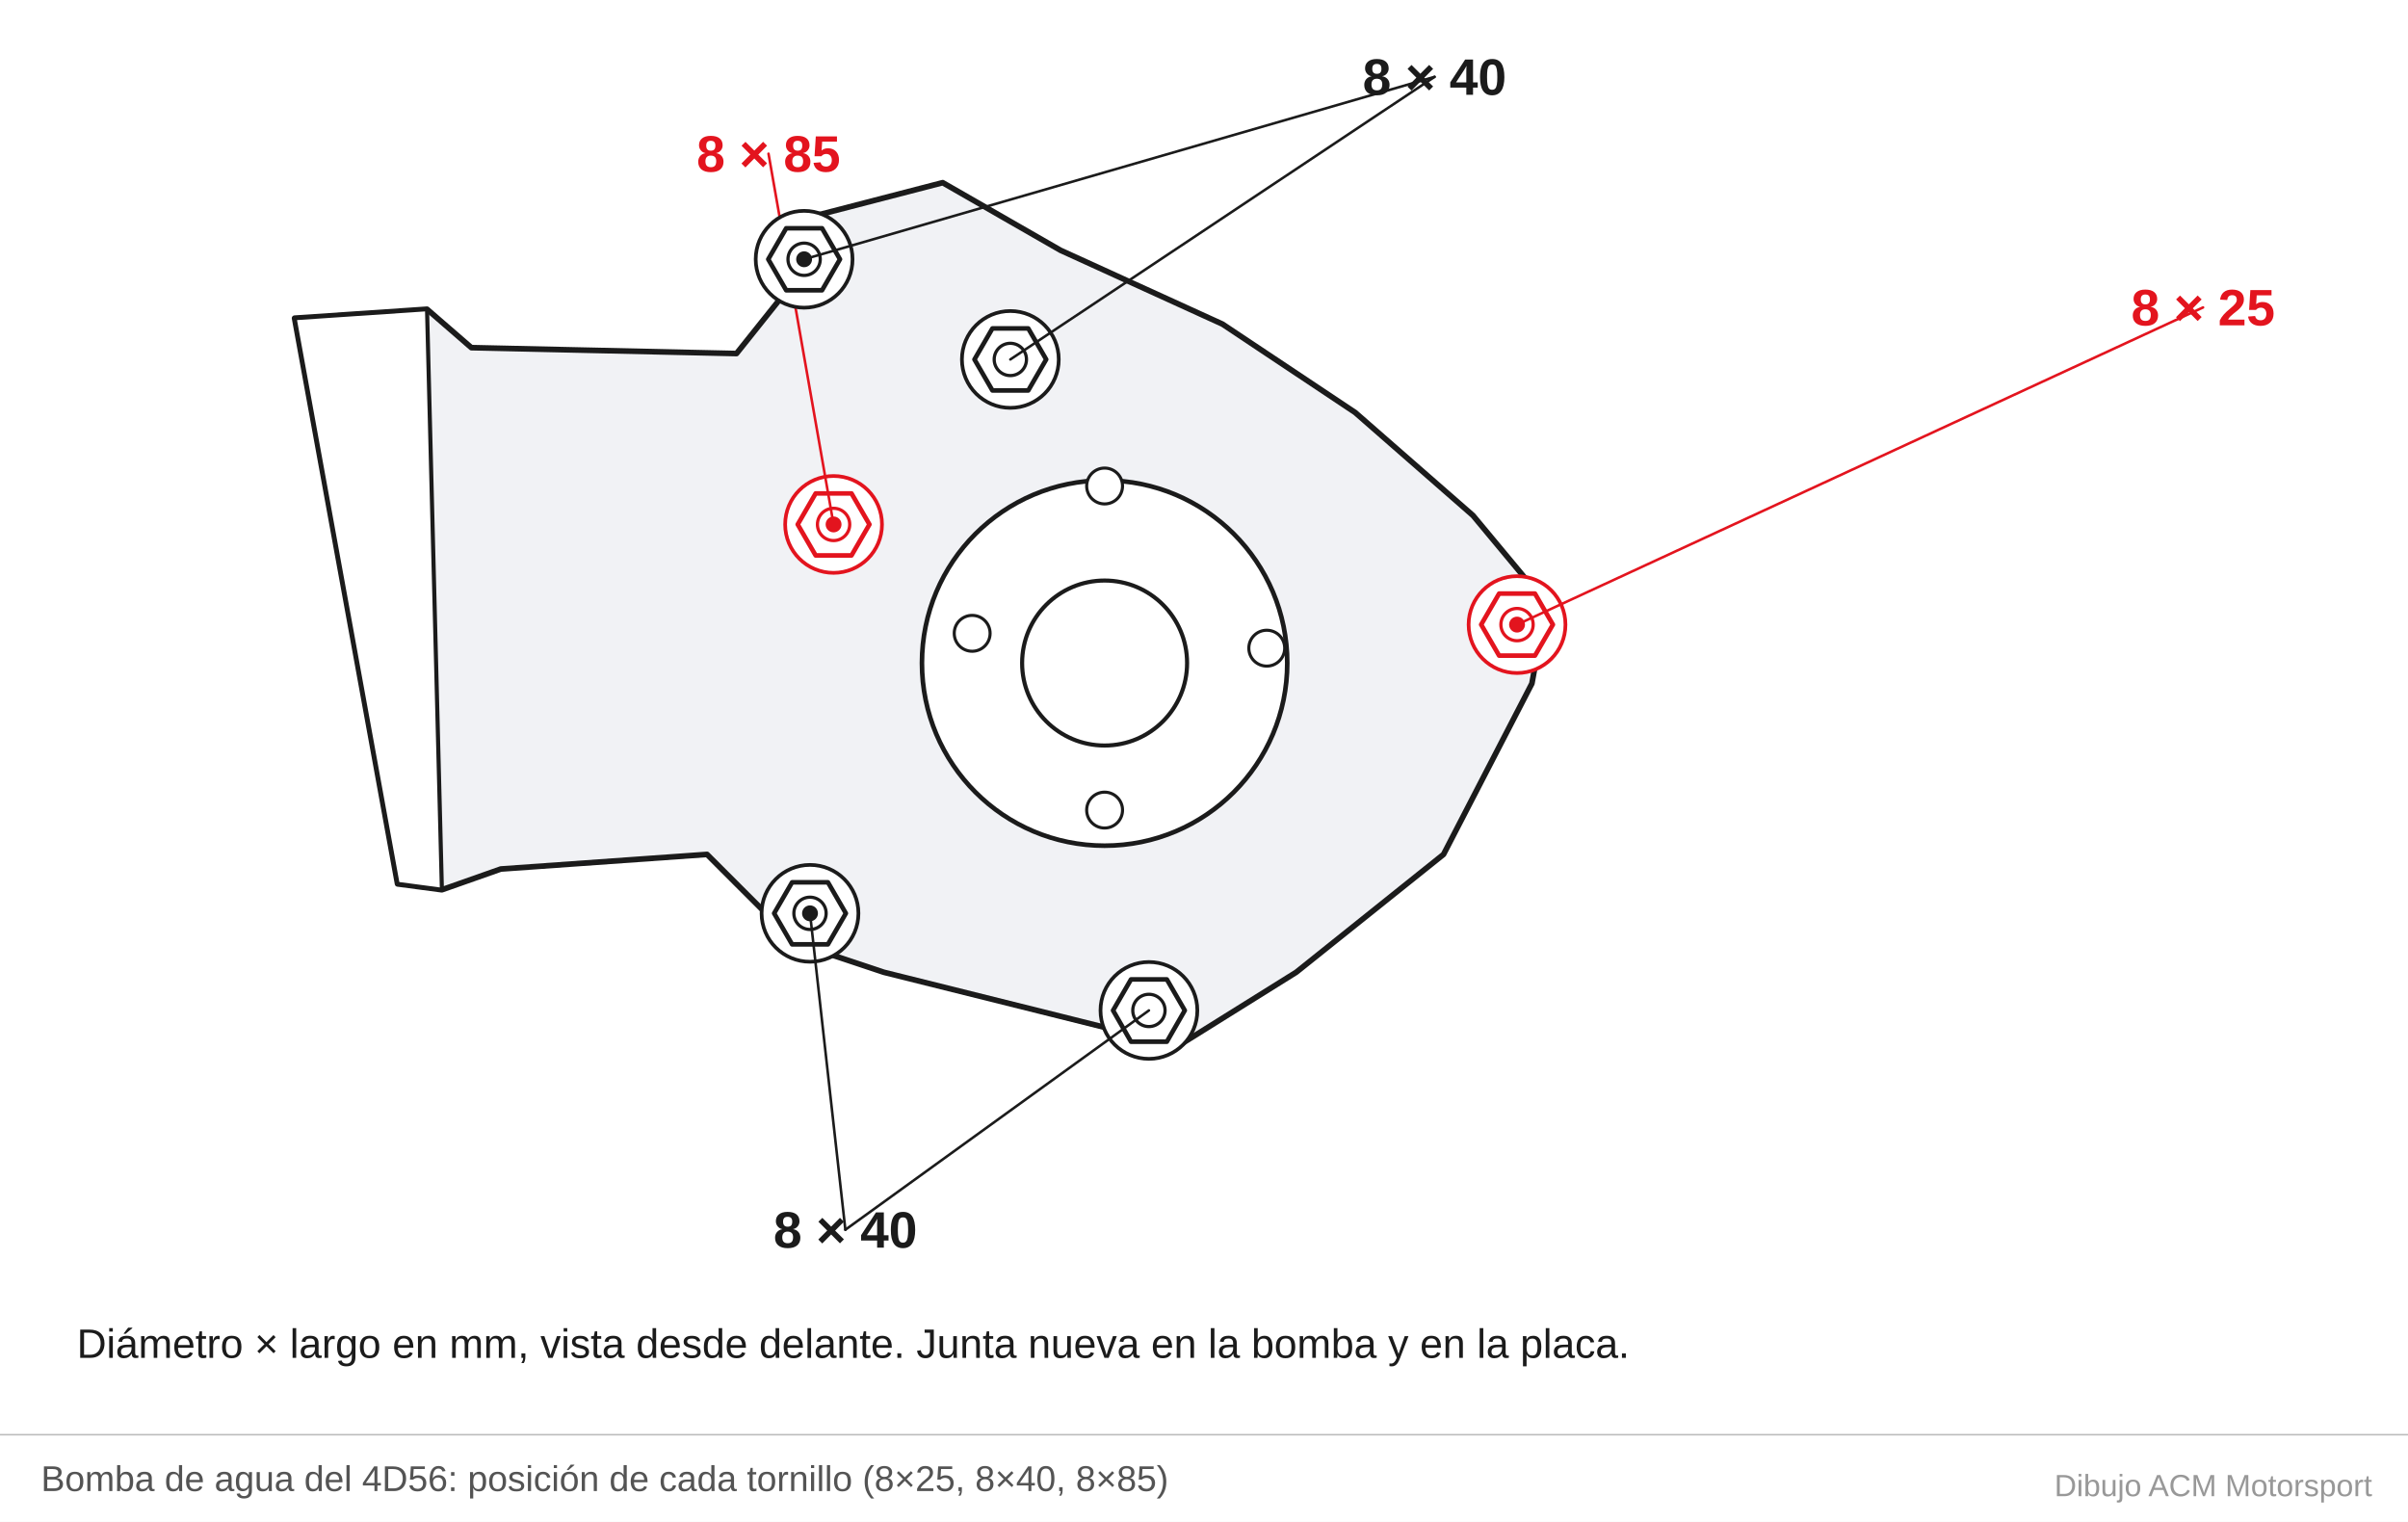
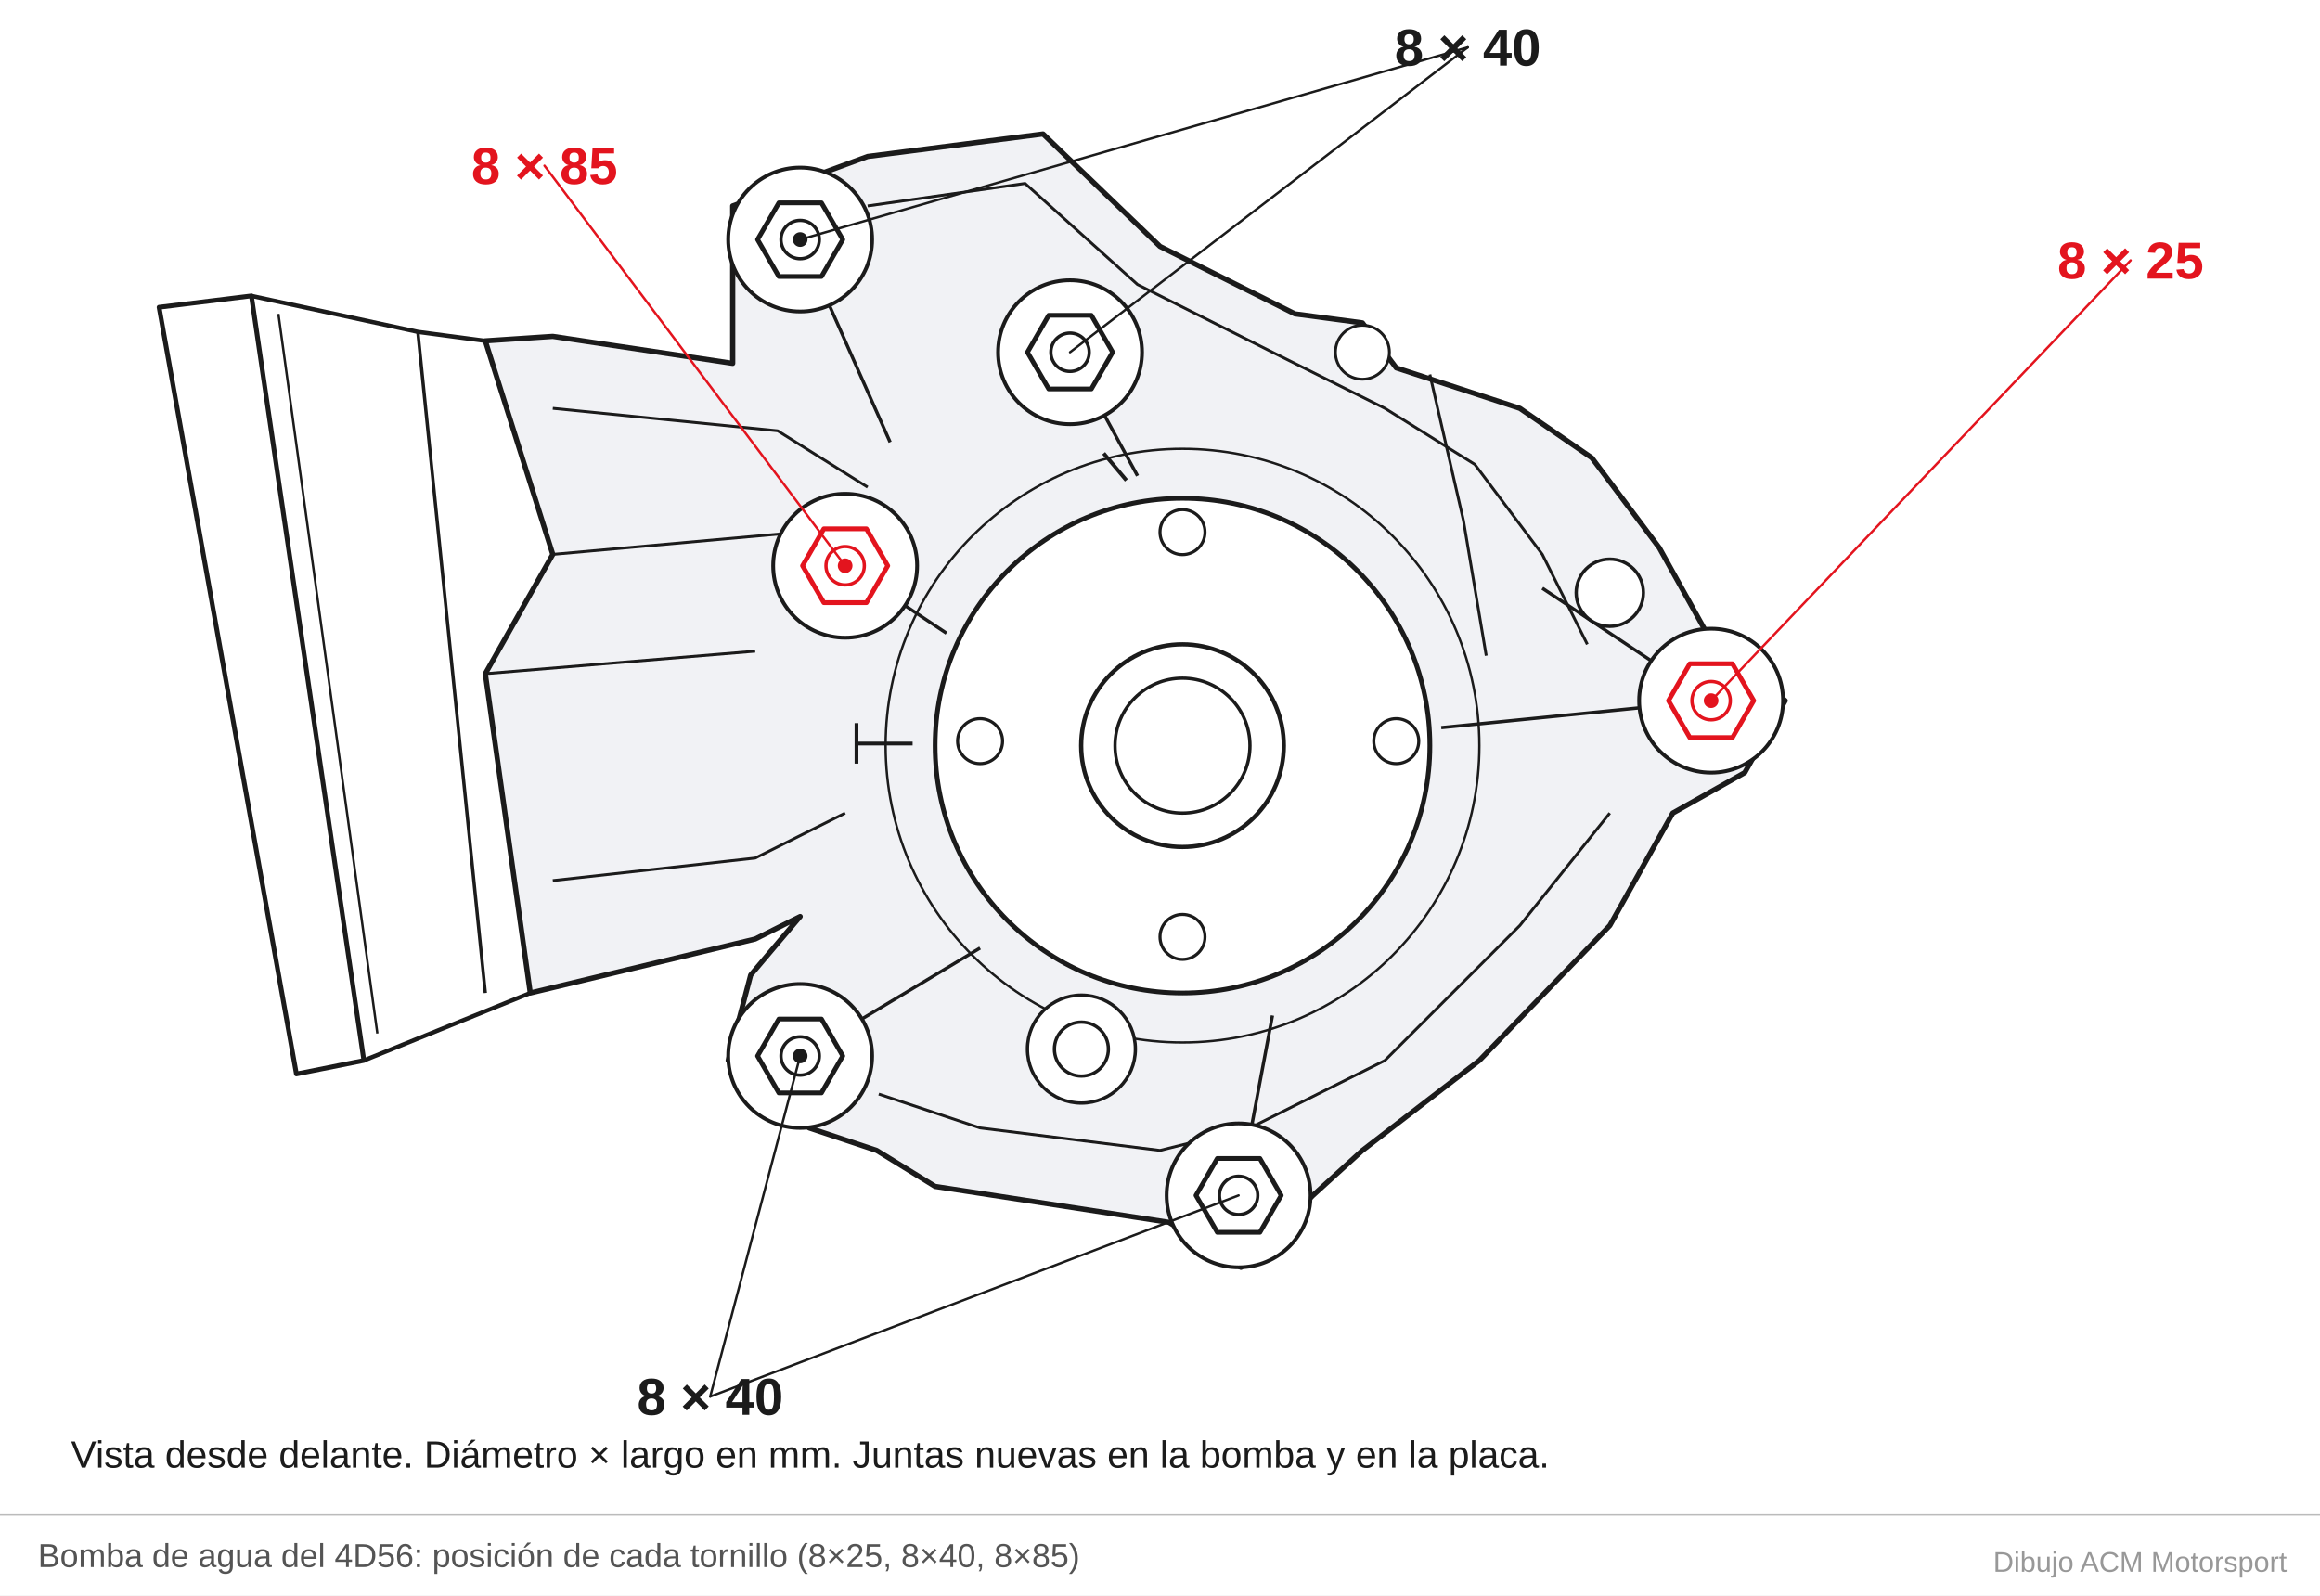
- <svg xmlns="http://www.w3.org/2000/svg" viewBox="0 0 940 594" width="940" height="594" font-family="Arial, Helvetica, sans-serif">
-   <rect width="940" height="594" fill="#fff" />
-   <polygon points="115,124.2 166.7,120.7 184,135.7 287.5,138 310.5,109.2 310.5,86.2 368,71.3 414,97.7 477.2,126.5 529,161 575,201.2 603.7,235.7 598,266.8 563.5,333.5 506,379.5 460,408.2 414,396.7 345,379.5 310.5,368 276,333.5 195.5,339.2 172.5,347.3 155.2,345" fill="#f1f2f5" stroke="#1b1b1b" stroke-width="2.2" stroke-linejoin="round" />
-   <polygon points="115,124.2 166.7,120.7 172.5,347.3 155.2,345" fill="#fff" stroke="#1b1b1b" stroke-width="1.6" stroke-linejoin="round" />
-   <circle cx="431.2" cy="258.8" r="71.3" fill="#fff" stroke="#1b1b1b" stroke-width="1.8" />
-   <circle cx="431.2" cy="258.8" r="32.2" fill="#fff" stroke="#1b1b1b" stroke-width="1.6" />
-   <circle cx="431.2" cy="189.7" r="7" fill="#fff" stroke="#1b1b1b" stroke-width="1.2" />
-   <circle cx="379.5" cy="247.2" r="7" fill="#fff" stroke="#1b1b1b" stroke-width="1.2" />
-   <circle cx="494.5" cy="253" r="7" fill="#fff" stroke="#1b1b1b" stroke-width="1.2" />
-   <circle cx="431.2" cy="316.2" r="7" fill="#fff" stroke="#1b1b1b" stroke-width="1.2" />
-   <circle cx="325.4" cy="204.7" r="18.9" fill="#fff" stroke="#e3141e" stroke-width="1.44" />
-   <polygon points="339.4,204.7 332.4,216.8 318.4,216.8 311.4,204.7 318.4,192.6 332.4,192.6" fill="#fff" stroke="#e3141e" stroke-width="1.8" stroke-linejoin="round" />
-   <circle cx="325.4" cy="204.7" r="6.3" fill="#fff" stroke="#e3141e" stroke-width="1.26" />
-   <line x1="325.4" y1="204.7" x2="300" y2="60" stroke="#e3141e" stroke-width="1" stroke-linecap="round" />
-   <circle cx="325.4" cy="204.7" r="2.6" fill="#e3141e" stroke="#e3141e" stroke-width="1" />
-   <text x="300" y="67" font-size="20" fill="#e3141e" text-anchor="middle" font-weight="700">8 × 85</text>
-   <circle cx="313.9" cy="101.2" r="18.9" fill="#fff" stroke="#1b1b1b" stroke-width="1.44" />
-   <polygon points="327.9,101.2 320.9,113.3 306.9,113.3 299.9,101.2 306.9,89.1 320.9,89.1" fill="#fff" stroke="#1b1b1b" stroke-width="1.8" stroke-linejoin="round" />
-   <circle cx="313.9" cy="101.2" r="6.3" fill="#fff" stroke="#1b1b1b" stroke-width="1.26" />
-   <line x1="313.9" y1="101.2" x2="560" y2="30" stroke="#1b1b1b" stroke-width="1" stroke-linecap="round" />
-   <circle cx="313.9" cy="101.2" r="2.6" fill="#1b1b1b" stroke="#1b1b1b" stroke-width="1" />
-   <text x="560" y="37" font-size="20" fill="#1b1b1b" text-anchor="middle" font-weight="700">8 × 40</text>
-   <circle cx="394.4" cy="140.3" r="18.9" fill="#fff" stroke="#1b1b1b" stroke-width="1.44" />
-   <polygon points="408.4,140.3 401.4,152.4 387.4,152.4 380.4,140.3 387.4,128.2 401.4,128.2" fill="#fff" stroke="#1b1b1b" stroke-width="1.8" stroke-linejoin="round" />
-   <circle cx="394.4" cy="140.3" r="6.3" fill="#fff" stroke="#1b1b1b" stroke-width="1.26" />
-   <line x1="394.4" y1="140.3" x2="560" y2="30" stroke="#1b1b1b" stroke-width="1" stroke-linecap="round" />
-   <circle cx="316.2" cy="356.5" r="18.9" fill="#fff" stroke="#1b1b1b" stroke-width="1.44" />
-   <polygon points="330.2,356.5 323.2,368.6 309.2,368.6 302.2,356.5 309.2,344.4 323.2,344.4" fill="#fff" stroke="#1b1b1b" stroke-width="1.8" stroke-linejoin="round" />
-   <circle cx="316.2" cy="356.5" r="6.3" fill="#fff" stroke="#1b1b1b" stroke-width="1.26" />
-   <line x1="316.2" y1="356.5" x2="330" y2="480" stroke="#1b1b1b" stroke-width="1" stroke-linecap="round" />
-   <circle cx="316.2" cy="356.5" r="2.6" fill="#1b1b1b" stroke="#1b1b1b" stroke-width="1" />
-   <text x="330" y="487" font-size="20" fill="#1b1b1b" text-anchor="middle" font-weight="700">8 × 40</text>
-   <circle cx="448.5" cy="394.4" r="18.9" fill="#fff" stroke="#1b1b1b" stroke-width="1.44" />
-   <polygon points="462.5,394.4 455.5,406.6 441.5,406.6 434.5,394.4 441.5,382.3 455.5,382.3" fill="#fff" stroke="#1b1b1b" stroke-width="1.8" stroke-linejoin="round" />
-   <circle cx="448.5" cy="394.4" r="6.3" fill="#fff" stroke="#1b1b1b" stroke-width="1.26" />
-   <line x1="448.5" y1="394.4" x2="330" y2="480" stroke="#1b1b1b" stroke-width="1" stroke-linecap="round" />
-   <circle cx="592.2" cy="243.8" r="18.9" fill="#fff" stroke="#e3141e" stroke-width="1.44" />
-   <polygon points="606.2,243.8 599.2,255.9 585.2,255.9 578.2,243.8 585.2,231.7 599.2,231.7" fill="#fff" stroke="#e3141e" stroke-width="1.8" stroke-linejoin="round" />
-   <circle cx="592.2" cy="243.8" r="6.3" fill="#fff" stroke="#e3141e" stroke-width="1.26" />
-   <line x1="592.2" y1="243.8" x2="860" y2="120" stroke="#e3141e" stroke-width="1" stroke-linecap="round" />
-   <circle cx="592.2" cy="243.8" r="2.6" fill="#e3141e" stroke="#e3141e" stroke-width="1" />
-   <text x="860" y="127" font-size="20" fill="#e3141e" text-anchor="middle" font-weight="700">8 × 25</text>
-   <text x="30" y="530" font-size="16" fill="#1b1b1b" text-anchor="start" font-weight="400">Diámetro × largo en mm, vista desde delante. Junta nueva en la bomba y en la placa.</text>
-   <line x1="0" y1="560" x2="940" y2="560" stroke="#1b1b1b" stroke-width="0.6" opacity="0.3" />
-   <text x="16" y="582" font-size="14" fill="#1b1b1b" opacity="0.75">Bomba de agua del 4D56: posición de cada tornillo (8×25, 8×40, 8×85)</text>
-   <text x="926" y="584" font-size="12" fill="#1b1b1b" opacity="0.45" text-anchor="end">Dibujo ACM Motorsport</text>
+ <svg xmlns="http://www.w3.org/2000/svg" viewBox="0 0 980 674" width="980" height="674" font-family="Arial, Helvetica, sans-serif">
+   <rect width="980" height="674" fill="#fff" />
+   <polygon points="309.5,87 366.5,66.1 440.6,56.6 490,104.1 547,132.6 575.5,136.4 589.8,155.4 642,172.5 672.4,193.4 700.9,231.4 719.9,265.6 754.1,296 737,326.4 706.6,343.5 680,391 624.9,448 575.5,486 554.6,505 524.2,535.4 493.8,516.4 395,501.2 370.3,486 341.8,476.5 307.6,448 317.1,411.9 338,387.2 319,396.7 224,419.5 205,284.6 233.5,234.2 205,144 233.5,142.1 309.5,153.5" fill="#f1f2f5" stroke="#1b1b1b" stroke-width="2.2" stroke-linejoin="round" />
+   <polygon points="67.2,129.8 106.2,125 153.7,448 125.2,453.7" fill="#fff" stroke="#1b1b1b" stroke-width="2" stroke-linejoin="round" />
+   <polyline points="106.2,125 176.5,140.2 205,144" fill="none" stroke="#1b1b1b" stroke-width="1.8" stroke-linejoin="round" />
+   <polyline points="153.7,448 224,419.5" fill="none" stroke="#1b1b1b" stroke-width="1.8" stroke-linejoin="round" />
+   <polyline points="117.6,132.6 159.4,436.6" fill="none" stroke="#1b1b1b" stroke-width="1" stroke-linejoin="round" />
+   <polyline points="176.5,140.2 205,419.5" fill="none" stroke="#1b1b1b" stroke-width="1.4" stroke-linejoin="round" />
+   <polyline points="205,284.6 319,275.1" fill="none" stroke="#1b1b1b" stroke-width="1.2" stroke-linejoin="round" />
+   <polyline points="233.5,234.2 338,224.8" fill="none" stroke="#1b1b1b" stroke-width="1.2" stroke-linejoin="round" />
+   <polyline points="233.5,172.5 328.5,182 366.5,205.8" fill="none" stroke="#1b1b1b" stroke-width="1.2" stroke-linejoin="round" />
+   <polyline points="233.5,372 319,362.5 357,343.5" fill="none" stroke="#1b1b1b" stroke-width="1.2" stroke-linejoin="round" />
+   <polyline points="366.5,87 433,77.5 480.5,120.2 537.5,148.8 585,172.5 623,196.2 651.5,234.2 670.5,272.2" fill="none" stroke="#1b1b1b" stroke-width="1.2" stroke-linejoin="round" />
+   <polyline points="604,158.2 618.2,220 627.8,277" fill="none" stroke="#1b1b1b" stroke-width="1.2" stroke-linejoin="round" />
+   <polyline points="371.2,462.2 414,476.5 490,486 528,476.5 585,448 642,391 680,343.5" fill="none" stroke="#1b1b1b" stroke-width="1.2" stroke-linejoin="round" />
+   <polyline points="338,101.2 376,186.8" fill="none" stroke="#1b1b1b" stroke-width="1.4" stroke-linejoin="round" />
+   <polyline points="452,148.8 480.5,201" fill="none" stroke="#1b1b1b" stroke-width="1.4" stroke-linejoin="round" />
+   <polyline points="357,239 399.8,267.5" fill="none" stroke="#1b1b1b" stroke-width="1.4" stroke-linejoin="round" />
+   <polyline points="722.8,296 608.8,307.4" fill="none" stroke="#1b1b1b" stroke-width="1.4" stroke-linejoin="round" />
+   <polyline points="338,446.1 414,400.5" fill="none" stroke="#1b1b1b" stroke-width="1.4" stroke-linejoin="round" />
+   <polyline points="523.2,505 537.5,429" fill="none" stroke="#1b1b1b" stroke-width="1.4" stroke-linejoin="round" />
+   <polyline points="722.8,296 651.5,248.5" fill="none" stroke="#1b1b1b" stroke-width="1.4" stroke-linejoin="round" />
+   <circle cx="499.5" cy="315" r="125.4" fill="none" stroke="#1b1b1b" stroke-width="1" />
+   <circle cx="499.5" cy="315" r="104.5" fill="#fff" stroke="#1b1b1b" stroke-width="2" />
+   <circle cx="499.5" cy="315" r="42.8" fill="#fff" stroke="#1b1b1b" stroke-width="1.8" />
+   <circle cx="499.5" cy="315" r="28.5" fill="#fff" stroke="#1b1b1b" stroke-width="1.4" />
+   <circle cx="499.5" cy="224.8" r="9.5" fill="#fff" stroke="#1b1b1b" stroke-width="1.3" />
+   <circle cx="414" cy="313.1" r="9.5" fill="#fff" stroke="#1b1b1b" stroke-width="1.3" />
+   <circle cx="589.8" cy="313.1" r="9.5" fill="#fff" stroke="#1b1b1b" stroke-width="1.3" />
+   <circle cx="499.5" cy="395.8" r="9.5" fill="#fff" stroke="#1b1b1b" stroke-width="1.3" />
+   <polyline points="361.8,305.5 361.8,322.6" fill="none" stroke="#1b1b1b" stroke-width="1.6" stroke-linejoin="round" />
+   <polyline points="361.8,314.1 385.5,314.1" fill="none" stroke="#1b1b1b" stroke-width="1.6" stroke-linejoin="round" />
+   <polyline points="466.2,191.5 475.8,202.9" fill="none" stroke="#1b1b1b" stroke-width="1.6" stroke-linejoin="round" />
+   <circle cx="456.8" cy="443.2" r="22.8" fill="#fff" stroke="#1b1b1b" stroke-width="1.4" />
+   <circle cx="456.8" cy="443.2" r="11.4" fill="#fff" stroke="#1b1b1b" stroke-width="1.4" />
+   <circle cx="680" cy="250.4" r="14.2" fill="#fff" stroke="#1b1b1b" stroke-width="1.4" />
+   <circle cx="575.5" cy="148.8" r="11.4" fill="#fff" stroke="#1b1b1b" stroke-width="1.2" />
+   <circle cx="357" cy="239" r="30.4" fill="#fff" stroke="#1b1b1b" stroke-width="1.6" />
+   <polygon points="375,239 366,254.6 348,254.6 339,239 348,223.4 366,223.4" fill="#fff" stroke="#e3141e" stroke-width="2" stroke-linejoin="round" />
+   <circle cx="357" cy="239" r="8.1" fill="#fff" stroke="#e3141e" stroke-width="1.4" />
+   <line x1="357" y1="239" x2="230" y2="70" stroke="#e3141e" stroke-width="1" stroke-linecap="round" />
+   <circle cx="357" cy="239" r="2.6" fill="#e3141e" stroke="#e3141e" stroke-width="1" />
+   <text x="230" y="77.7" font-size="22" fill="#e3141e" text-anchor="middle" font-weight="700">8 × 85</text>
+   <circle cx="338" cy="101.2" r="30.4" fill="#fff" stroke="#1b1b1b" stroke-width="1.6" />
+   <polygon points="356,101.2 347,116.8 329,116.8 320,101.2 329,85.7 347,85.7" fill="#fff" stroke="#1b1b1b" stroke-width="2" stroke-linejoin="round" />
+   <circle cx="338" cy="101.2" r="8.1" fill="#fff" stroke="#1b1b1b" stroke-width="1.4" />
+   <line x1="338" y1="101.2" x2="620" y2="20" stroke="#1b1b1b" stroke-width="1" stroke-linecap="round" />
+   <circle cx="338" cy="101.2" r="2.6" fill="#1b1b1b" stroke="#1b1b1b" stroke-width="1" />
+   <text x="620" y="27.7" font-size="22" fill="#1b1b1b" text-anchor="middle" font-weight="700">8 × 40</text>
+   <circle cx="452" cy="148.8" r="30.4" fill="#fff" stroke="#1b1b1b" stroke-width="1.6" />
+   <polygon points="470,148.8 461,164.3 443,164.3 434,148.8 443,133.2 461,133.2" fill="#fff" stroke="#1b1b1b" stroke-width="2" stroke-linejoin="round" />
+   <circle cx="452" cy="148.8" r="8.1" fill="#fff" stroke="#1b1b1b" stroke-width="1.4" />
+   <line x1="452" y1="148.8" x2="620" y2="20" stroke="#1b1b1b" stroke-width="1" stroke-linecap="round" />
+   <circle cx="338" cy="446.1" r="30.4" fill="#fff" stroke="#1b1b1b" stroke-width="1.6" />
+   <polygon points="356,446.1 347,461.7 329,461.7 320,446.1 329,430.5 347,430.5" fill="#fff" stroke="#1b1b1b" stroke-width="2" stroke-linejoin="round" />
+   <circle cx="338" cy="446.1" r="8.1" fill="#fff" stroke="#1b1b1b" stroke-width="1.4" />
+   <line x1="338" y1="446.1" x2="300" y2="590" stroke="#1b1b1b" stroke-width="1" stroke-linecap="round" />
+   <circle cx="338" cy="446.1" r="2.6" fill="#1b1b1b" stroke="#1b1b1b" stroke-width="1" />
+   <text x="300" y="597.7" font-size="22" fill="#1b1b1b" text-anchor="middle" font-weight="700">8 × 40</text>
+   <circle cx="523.2" cy="505" r="30.4" fill="#fff" stroke="#1b1b1b" stroke-width="1.6" />
+   <polygon points="541.2,505 532.2,520.6 514.2,520.6 505.2,505 514.2,489.4 532.2,489.4" fill="#fff" stroke="#1b1b1b" stroke-width="2" stroke-linejoin="round" />
+   <circle cx="523.2" cy="505" r="8.1" fill="#fff" stroke="#1b1b1b" stroke-width="1.4" />
+   <line x1="523.2" y1="505" x2="300" y2="590" stroke="#1b1b1b" stroke-width="1" stroke-linecap="round" />
+   <circle cx="722.8" cy="296" r="30.4" fill="#fff" stroke="#1b1b1b" stroke-width="1.6" />
+   <polygon points="740.8,296 731.8,311.6 713.8,311.6 704.8,296 713.8,280.4 731.8,280.4" fill="#fff" stroke="#e3141e" stroke-width="2" stroke-linejoin="round" />
+   <circle cx="722.8" cy="296" r="8.1" fill="#fff" stroke="#e3141e" stroke-width="1.4" />
+   <line x1="722.8" y1="296" x2="900" y2="110" stroke="#e3141e" stroke-width="1" stroke-linecap="round" />
+   <circle cx="722.8" cy="296" r="2.6" fill="#e3141e" stroke="#e3141e" stroke-width="1" />
+   <text x="900" y="117.7" font-size="22" fill="#e3141e" text-anchor="middle" font-weight="700">8 × 25</text>
+   <text x="30" y="620" font-size="16" fill="#1b1b1b" text-anchor="start" font-weight="400">Vista desde delante. Diámetro × largo en mm. Juntas nuevas en la bomba y en la placa.</text>
+   <line x1="0" y1="640" x2="980" y2="640" stroke="#1b1b1b" stroke-width="0.6" opacity="0.3" />
+   <text x="16" y="662" font-size="14" fill="#1b1b1b" opacity="0.75">Bomba de agua del 4D56: posición de cada tornillo (8×25, 8×40, 8×85)</text>
+   <text x="966" y="664" font-size="12" fill="#1b1b1b" opacity="0.45" text-anchor="end">Dibujo ACM Motorsport</text>
</svg>
